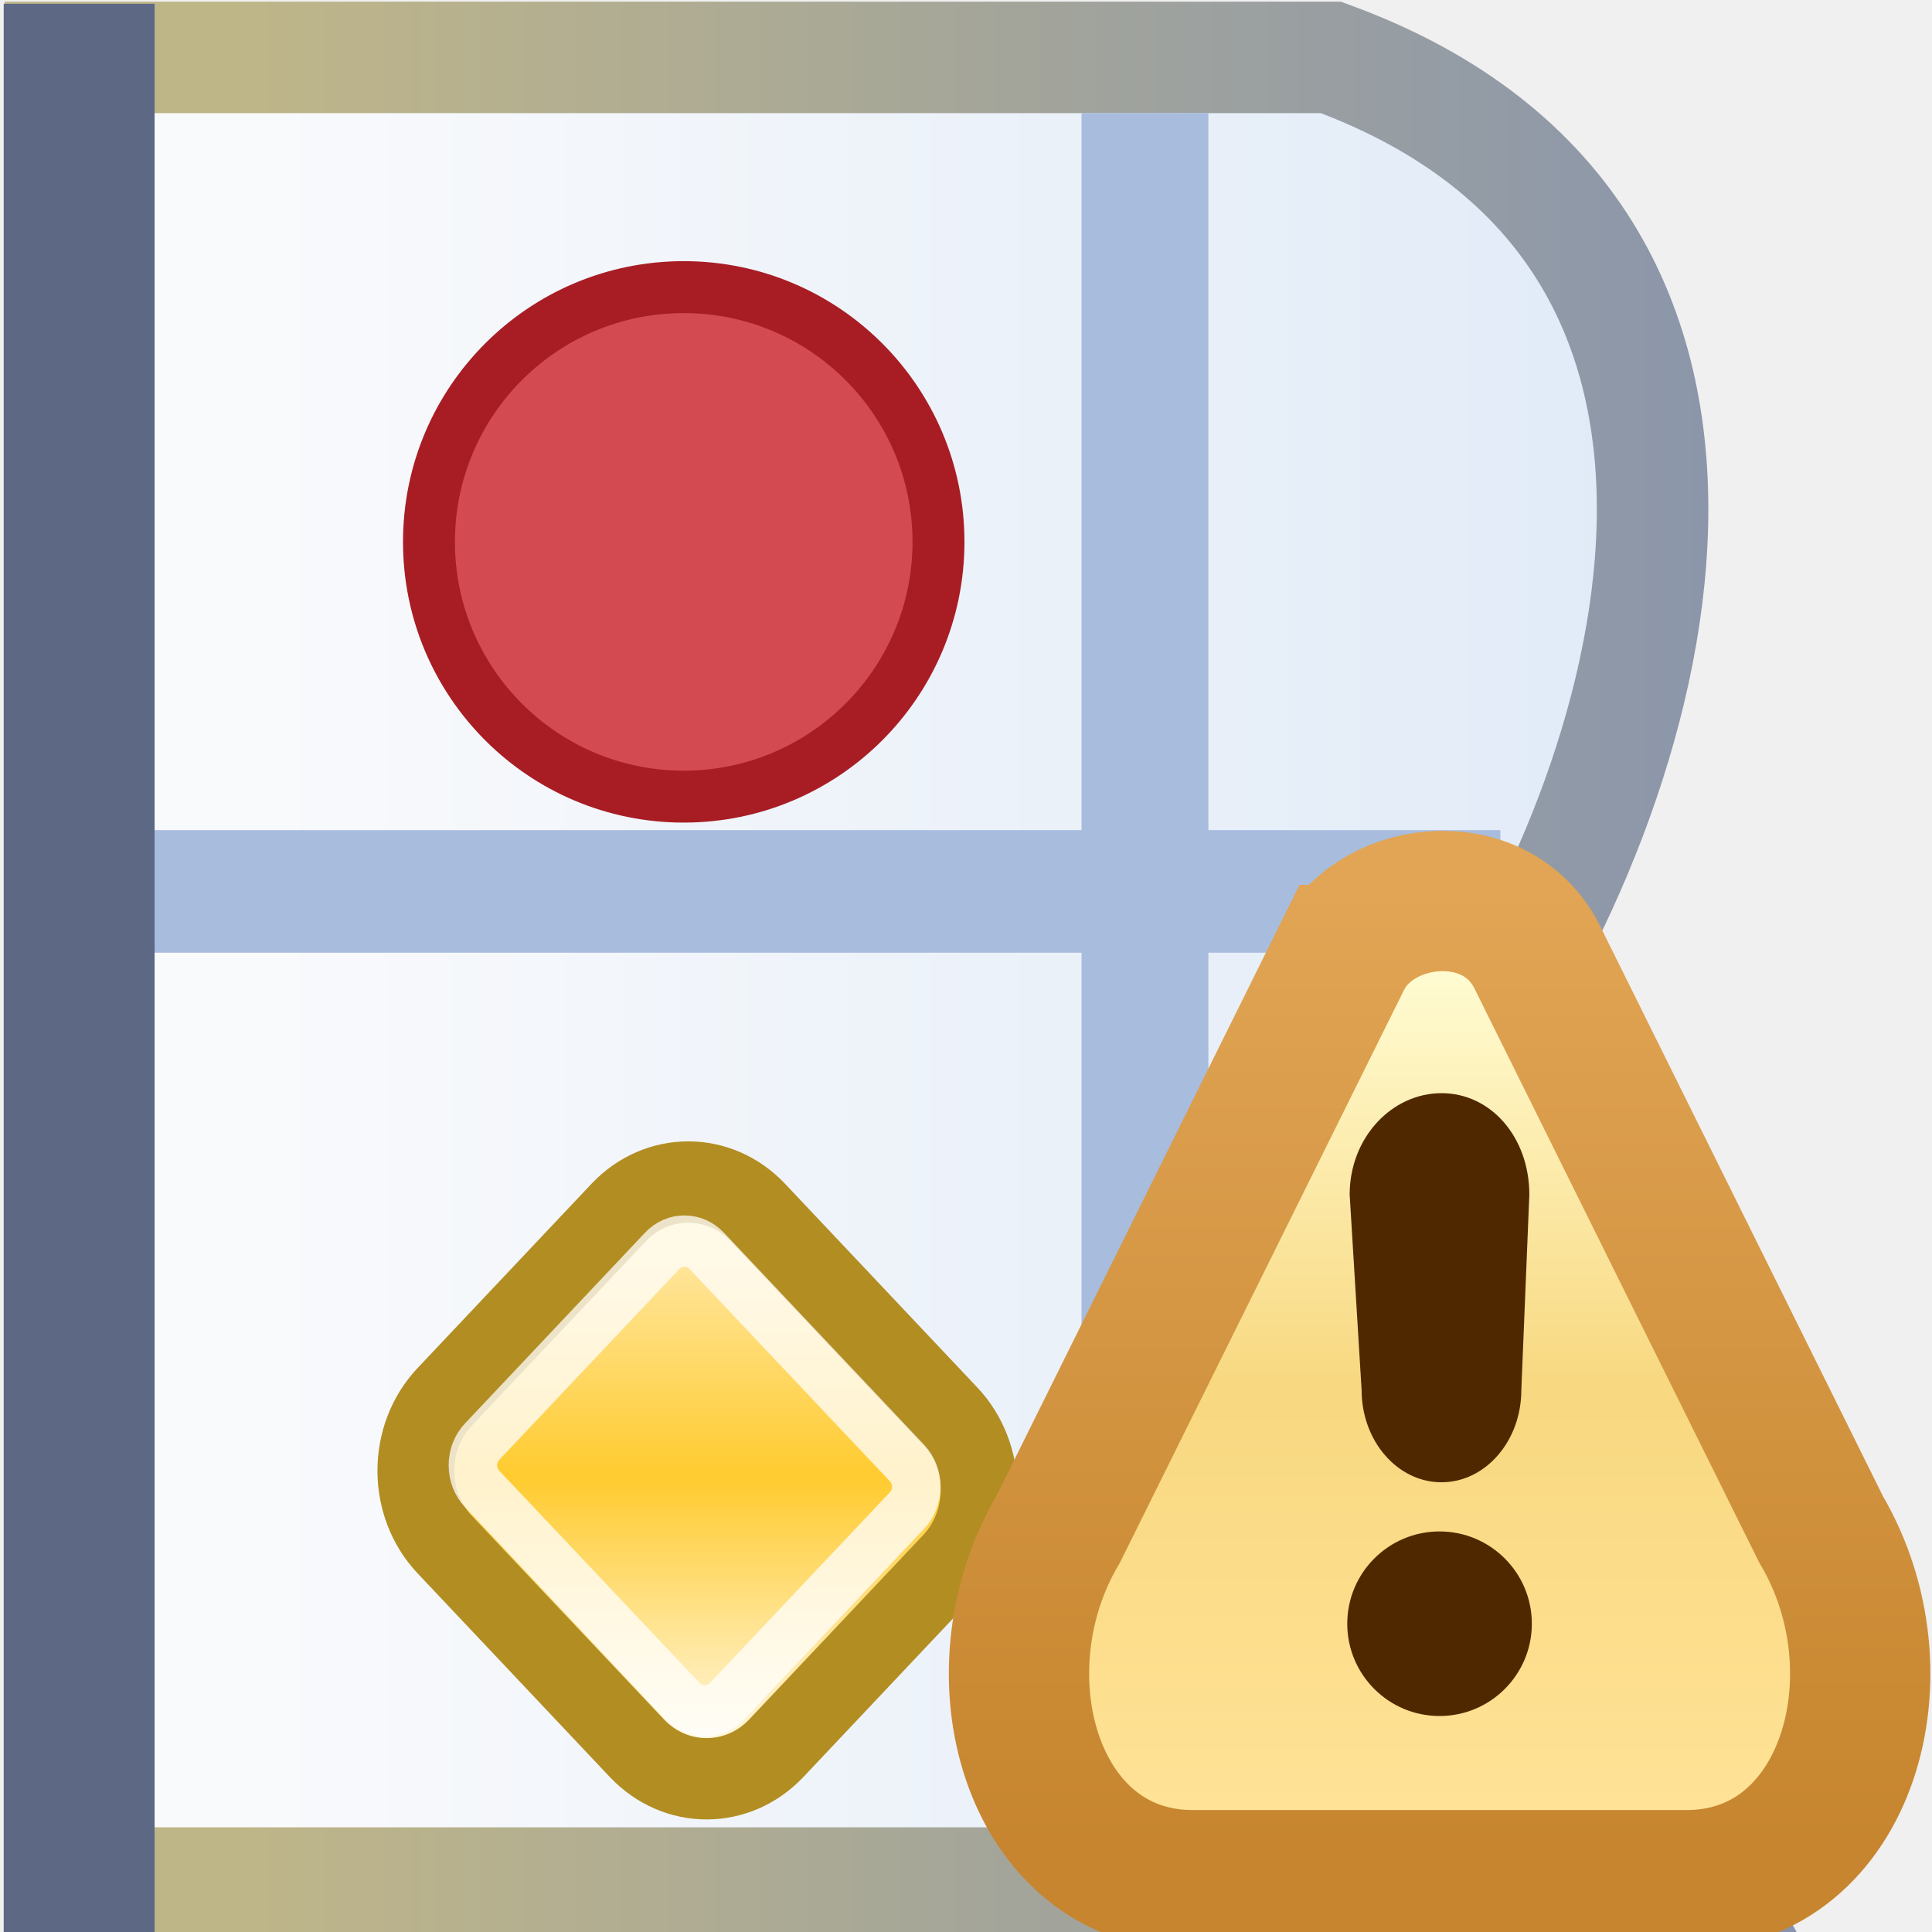
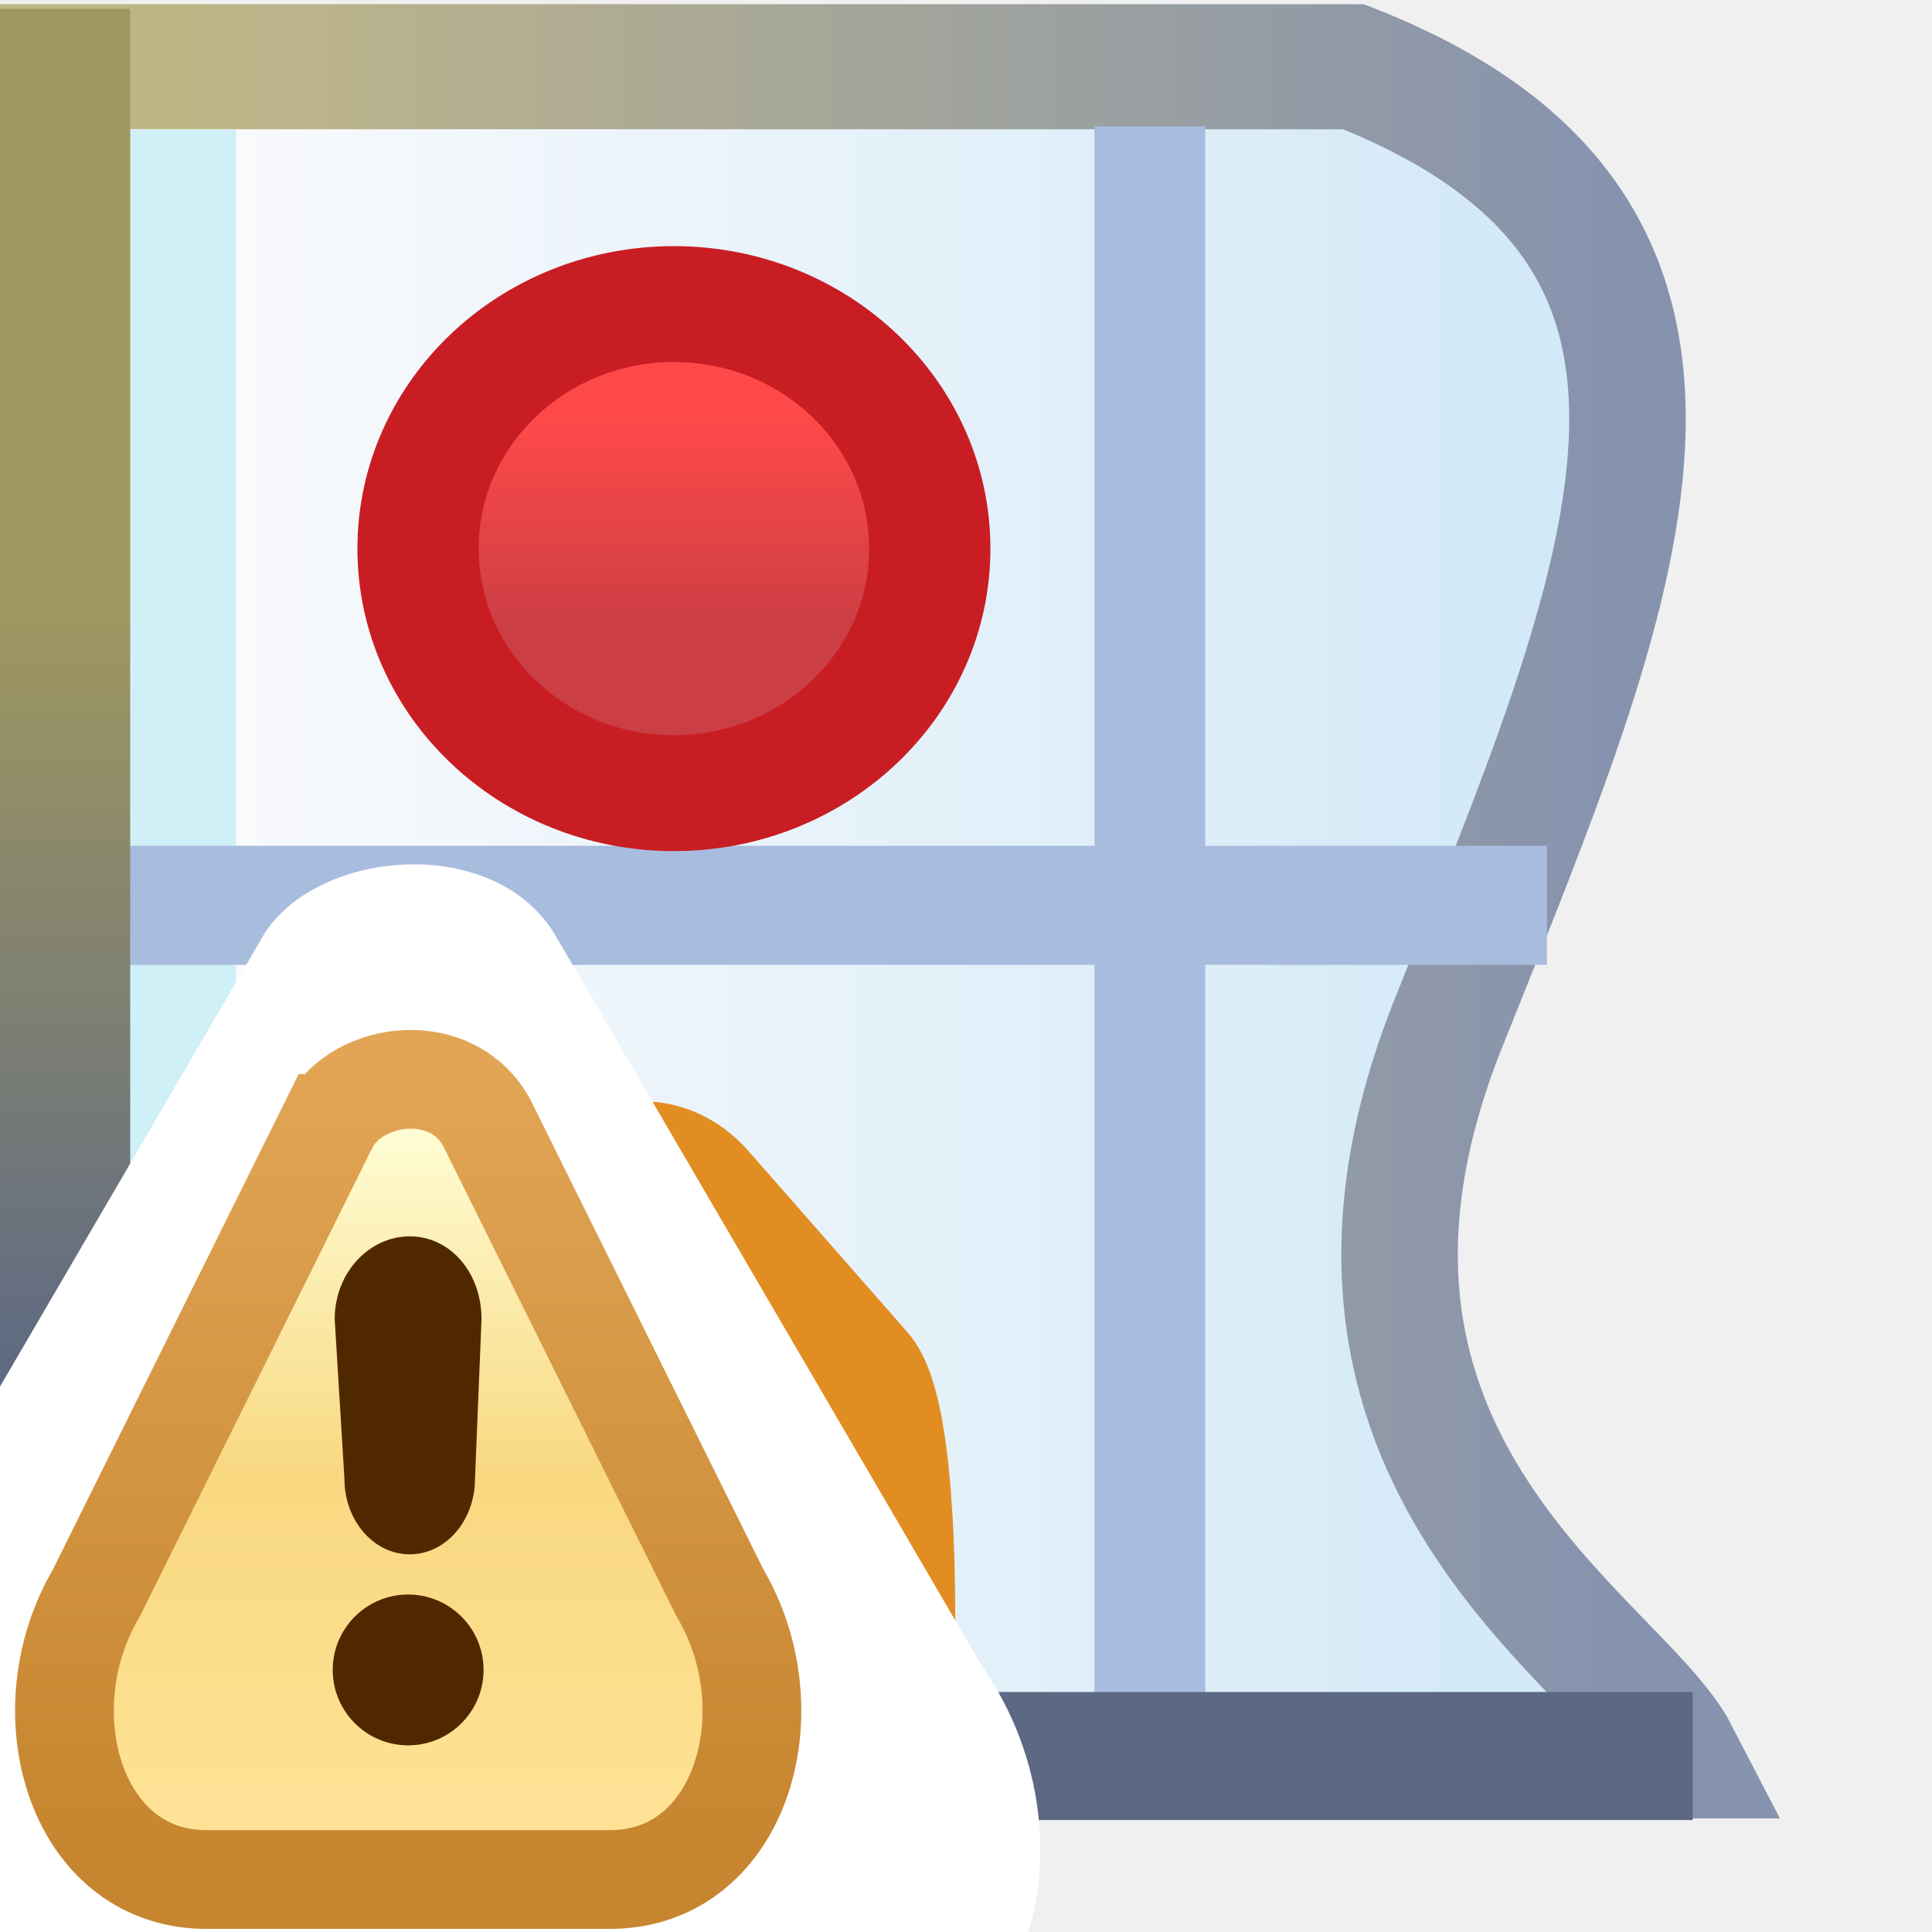
<svg xmlns="http://www.w3.org/2000/svg" xmlns:xlink="http://www.w3.org/1999/xlink" width="16" height="16" id="svg2" version="1.1">
  <defs id="defs4">
+     <linearGradient id="linearGradient3852">
+       <stop style="stop-color:#ff4949;stop-opacity:1" offset="0" id="stop3854" />
+       <stop style="stop-color:#cb3e44;stop-opacity:1" offset="1" id="stop3856" />
+     </linearGradient>
    <linearGradient id="linearGradient5105">
      <stop style="stop-color:#bfb688;stop-opacity:1;" offset="0" id="stop5107" />
      <stop style="stop-color:#8693ae;stop-opacity:1" offset="1" id="stop5109" />
    </linearGradient>
    <linearGradient id="linearGradient5255">
      <stop style="stop-color:#f9fafc;stop-opacity:1" offset="0" id="stop5257" />
      <stop style="stop-color:#dee9f7;stop-opacity:1" offset="1" id="stop5259" />
    </linearGradient>
    <linearGradient id="linearGradient4903-7-7-52">
      <stop id="stop4905-2-3-9" offset="0" style="stop-color:#ffe69f;stop-opacity:1" />
      <stop style="stop-color:#ffcb2f;stop-opacity:1" offset="0.415" id="stop4911-4-9-2" />
      <stop id="stop4907-3-6-1" offset="1" style="stop-color:#ffffff;stop-opacity:1" />
    </linearGradient>
-     <linearGradient xlink:href="#linearGradient5255" id="linearGradient18366" gradientUnits="userSpaceOnUse" gradientTransform="matrix(1.382308,0,0,0.9807125,-6.264242,20.04421)" x1="22.879" y1="1037.211" x2="22.879" y2="1051.027" />
-     <linearGradient xlink:href="#linearGradient5105" id="linearGradient18368" gradientUnits="userSpaceOnUse" gradientTransform="matrix(1.382308,0,0,0.9807125,20.35621,20.04421)" x1="9.171" y1="1036.943" x2="9.171" y2="1051.68" />
+     <linearGradient xlink:href="#linearGradient5255" id="linearGradient18366" gradientUnits="userSpaceOnUse" gradientTransform="matrix(1.290757,0,0,0.9157589,-4.820673,87.268)" x1="22.879" y1="1037.211" x2="22.879" y2="1051.027" />
+     <linearGradient xlink:href="#linearGradient5105" id="linearGradient18368" gradientUnits="userSpaceOnUse" gradientTransform="matrix(1.290757,0,0,0.9157589,20.03668,87.268)" x1="9.171" y1="1036.943" x2="9.171" y2="1051.68" />
    <linearGradient xlink:href="#linearGradient4903-7-7-52" id="linearGradient20355" gradientUnits="userSpaceOnUse" gradientTransform="matrix(0.7216023,0,0,0.7216023,246.5466,-1265.794)" x1="733.184" y1="727.802" x2="738.317" y2="732.935" />
    <linearGradient y2="0.393" x2="6.389" y1="7.237" x1="6.389" gradientUnits="userSpaceOnUse" id="linearGradient4200" xlink:href="#linearGradient5091" />
    <linearGradient y2="0.982" x2="3.383" y1="7.016" x1="3.383" gradientUnits="userSpaceOnUse" id="linearGradient4198" xlink:href="#linearGradient5081" />
    <linearGradient id="linearGradient5081">
      <stop id="stop5083" offset="0" style="stop-color:#ffe296;stop-opacity:1" />
      <stop style="stop-color:#f8d880;stop-opacity:1" offset="0.5" id="stop5089" />
      <stop id="stop5085" offset="1" style="stop-color:#fffcd3;stop-opacity:1" />
    </linearGradient>
    <linearGradient id="linearGradient5091">
      <stop id="stop5093" offset="0" style="stop-color:#c6852e;stop-opacity:1" />
      <stop id="stop5095" offset="1" style="stop-color:#e1a555;stop-opacity:1" />
    </linearGradient>
+     <linearGradient y2="0.982" x2="3.383" y1="7.016" x1="3.383" gradientUnits="userSpaceOnUse" id="linearGradient4198-1" xlink:href="#linearGradient5081-2" />
+     <linearGradient id="linearGradient5081-2">
+       <stop id="stop5083-6" offset="0" style="stop-color:#ffe296;stop-opacity:1" />
+       <stop style="stop-color:#f8d880;stop-opacity:1" offset="0.5" id="stop5089-6" />
+       <stop id="stop5085-1" offset="1" style="stop-color:#fffcd3;stop-opacity:1" />
+     </linearGradient>
+     <linearGradient y2="0.393" x2="6.389" y1="7.237" x1="6.389" gradientUnits="userSpaceOnUse" id="linearGradient4200-0" xlink:href="#linearGradient5091-0" />
+     <linearGradient id="linearGradient5091-0">
+       <stop id="stop5093-5" offset="0" style="stop-color:#c6852e;stop-opacity:1" />
+       <stop id="stop5095-9" offset="1" style="stop-color:#e1a555;stop-opacity:1" />
+     </linearGradient>
+     <linearGradient xlink:href="#linearGradient3852" id="linearGradient3858" x1="385.984" y1="462.57" x2="385.984" y2="471.699" gradientUnits="userSpaceOnUse" />
+     <linearGradient xlink:href="#linearGradient5081" id="linearGradient3067" gradientUnits="userSpaceOnUse" x1="3.383" y1="7.016" x2="3.383" y2="0.982" />
+     <linearGradient xlink:href="#linearGradient5091" id="linearGradient3069" gradientUnits="userSpaceOnUse" x1="6.389" y1="7.237" x2="6.389" y2="0.393" />
+     <linearGradient xlink:href="#linearGradient5255-7" id="linearGradient3807" gradientUnits="userSpaceOnUse" gradientTransform="matrix(1.382308,0,0,0.9807125,-6.192931,20.04421)" x1="22.879" y1="1037.211" x2="22.879" y2="1051.027" />
+     <linearGradient id="linearGradient5255-7">
+       <stop style="stop-color:#f9fafc;stop-opacity:1" offset="0" id="stop5257-9" />
+       <stop style="stop-color:#d2e9f7;stop-opacity:1;" offset="1" id="stop5259-2" />
+     </linearGradient>
+     <linearGradient xlink:href="#linearGradient5105-2" id="linearGradient3809" gradientUnits="userSpaceOnUse" gradientTransform="matrix(1.382308,0,0,0.9807125,20.42752,20.04421)" x1="9.171" y1="1036.943" x2="9.171" y2="1051.68" />
+     <linearGradient id="linearGradient5105-2">
+       <stop style="stop-color:#bfb688;stop-opacity:1;" offset="0" id="stop5107-4" />
+       <stop style="stop-color:#8693ae;stop-opacity:1" offset="1" id="stop5109-5" />
+     </linearGradient>
+     <linearGradient xlink:href="#linearGradient3840" id="linearGradient3846" x1="1035.598" y1="28.696" x2="1035.598" y2="21.129" gradientUnits="userSpaceOnUse" />
+     <linearGradient id="linearGradient3840">
+       <stop style="stop-color:#5c6884;stop-opacity:1;" offset="0" id="stop3842" />
+       <stop style="stop-color:#a09860;stop-opacity:1;" offset="1" id="stop3844" />
+     </linearGradient>
+     <linearGradient xlink:href="#linearGradient4903-7-7-52-1" id="linearGradient3027" gradientUnits="userSpaceOnUse" gradientTransform="matrix(0.7216023,0,0,0.7216023,246.5466,-1265.794)" x1="733.184" y1="727.802" x2="738.317" y2="732.935" />
+     <linearGradient id="linearGradient4903-7-7-52-1">
+       <stop id="stop4905-2-3-9-1" offset="0" style="stop-color:#ffe69f;stop-opacity:1" />
+       <stop style="stop-color:#ffcb2f;stop-opacity:1" offset="0.415" id="stop4911-4-9-2-1" />
+       <stop id="stop4907-3-6-1-8" offset="1" style="stop-color:#ffffff;stop-opacity:1" />
+     </linearGradient>
+     <linearGradient y2="471.699" x2="385.984" y1="462.57" x1="385.984" gradientUnits="userSpaceOnUse" id="linearGradient3048" xlink:href="#linearGradient3852-1" />
+     <linearGradient id="linearGradient3852-1">
+       <stop style="stop-color:#ff4949;stop-opacity:1" offset="0" id="stop3854-7" />
+       <stop style="stop-color:#cb3e44;stop-opacity:1" offset="1" id="stop3856-4" />
+     </linearGradient>
  </defs>
  <g id="layer1" style="display:inline" transform="translate(0,-1036.362)">
+     <g transform="translate(-0.04378716,0.04324301)" style="display:inline" id="g3854">
+       <g transform="matrix(0.9346781,0,0,0.9346781,-14.57181,69.04451)" id="g8472-4" style="display:inline">
+         <g id="g8421-6" transform="translate(15.60054,0)" />
+         <g transform="matrix(0,1,1,0,-1019.403,1019.403)" id="g10285-0">
+           <g transform="matrix(0.9376926,0,0,0.8733354,0.967742,131.1012)" id="g3797">
+             <path id="rect4172-1" d="m 16.097,1035.528 15.962,0 0,16.568 c -1.063,-0.59 -2.773,-4.141 -6.924,-2.359 -4.151,1.782 -7.453,3.367 -9.037,-0.962 z" style="fill:url(#linearGradient3807);fill-opacity:1;stroke:url(#linearGradient3809);stroke-width:1.182;stroke-linecap:butt;stroke-linejoin:miter;stroke-miterlimit:4;stroke-opacity:1;stroke-dasharray:none;stroke-dashoffset:0;display:inline" />
+             <rect transform="matrix(0,1.225059,1.140978,0,15.51684,1034.988)" y="1.031" x="1.062" height="13" width="0.938" id="rect3852" style="fill:#d0f0f8;fill-opacity:1;stroke:none" />
+             <path style="fill:#adc1e1;fill-opacity:1;stroke:#a8bcde;stroke-width:1.125px;stroke-linecap:butt;stroke-linejoin:miter;stroke-opacity:1" d="m 24.022,1036.295 0,14.441" id="path18345" />
+             <path style="fill:#adc1e1;fill-opacity:1;stroke:#a8bcde;stroke-width:1.124px;stroke-linecap:butt;stroke-linejoin:miter;stroke-opacity:1" d="m 16.662,1046.708 15.958,0" id="path18347" />
+             <rect style="fill:url(#linearGradient3846);fill-opacity:1;stroke:none" id="rect21127" width="1.337" height="17.152" x="1035.026" y="15.551" transform="matrix(0,1,1,0,0,0)" ry="0" />
+             <rect transform="scale(1,-1)" style="fill:#5c6884;fill-opacity:1;stroke:none;display:inline" id="rect21127-6" width="1.21" height="17.229" x="31.455" y="-1052.215" ry="0" />
+           </g>
+           <rect style="fill:none;stroke:none" id="rect4942-3" width="1.418" height="1.07" x="22.742" y="1042.646" />
+           <rect style="fill:none;stroke:none;display:inline" id="rect4942-1-75" width="1.418" height="1.07" x="22.742" y="1044.786" />
+           <g transform="matrix(0.8824479,0,0,0.8262642,3.970926,181.0493)" id="g20348">
+             <rect y="1043.461" x="25.573" height="1.013" width="1.422" id="rect4942-1-7" style="fill:none;stroke:none;display:inline" />
+             <path id="rect4880" d="m 775.656,-741.238 2.488,0.009 c 0.565,0.002 2.024,1.527 2.024,1.527 l -3.814,3.859 c 0,0 -1.583,-1.38 -1.608,-1.943 l -0.11,-2.432 c -0.026,-0.563 0.455,-1.023 1.02,-1.02 z" style="font-size:13.589px;font-style:normal;font-weight:normal;line-height:125%;letter-spacing:0px;word-spacing:0px;color:#000000;fill:url(#linearGradient3027);fill-opacity:1;fill-rule:nonzero;stroke:#e28d22;stroke-width:1.213;stroke-linecap:butt;stroke-linejoin:miter;stroke-miterlimit:4;stroke-opacity:1;stroke-dasharray:none;stroke-dashoffset:0;marker:none;visibility:visible;display:inline;overflow:visible;enable-background:accumulate;font-family:Sans" transform="matrix(0.7272427,0.6863804,0.7272427,-0.6863804,0,0)" />
+           </g>
+           <g id="layer1-8-2" style="fill:#d34a50;fill-opacity:1;stroke:#a81d24;stroke-opacity:1;display:inline" transform="matrix(0,1.069887,1.069887,0,-1093.178,1054.474)">
+             <g transform="matrix(0.279033,0,0,0.279033,-100.5321,912.079)" style="fill:#d34a50;fill-opacity:1;stroke:#a81d24;stroke-opacity:1;display:inline" id="g11331-3-1-1-7">
+               <g id="g13408-8-4" style="fill:#d34a50;fill-opacity:1;stroke:#a81d24;stroke-opacity:1" />
+             </g>
+             <g transform="matrix(-1,0,0,1,16.12959,8.014063)" style="fill:#d34a50;fill-opacity:1;stroke:#a81d24;stroke-opacity:1;display:inline" id="g6124-3-1">
+               <g transform="scale(-1,1)" style="font-size:13.589px;font-style:normal;font-weight:normal;line-height:125%;letter-spacing:0px;word-spacing:0px;fill:#d34a50;fill-opacity:1;stroke:#a81d24;stroke-opacity:1;font-family:Sans" id="text6430-6" />
+               <g transform="scale(-1,1)" style="font-size:13.589px;font-style:normal;font-weight:normal;line-height:125%;letter-spacing:0px;word-spacing:0px;fill:#d34a50;fill-opacity:1;stroke:#a81d24;stroke-opacity:1;display:inline;font-family:Sans" id="g6438-4" />
+             </g>
+           </g>
+           <path style="font-size:13.589px;font-style:normal;font-weight:normal;line-height:125%;letter-spacing:0px;word-spacing:0px;fill:url(#linearGradient3048);fill-opacity:1;stroke:#c91d24;stroke-width:5.036;stroke-linecap:round;stroke-linejoin:round;stroke-miterlimit:4;stroke-opacity:1;stroke-dasharray:none;stroke-dashoffset:0;display:inline;font-family:Sans" id="path10796-2-6-2-1" d="m 398.75,468.237 c 0,5.868 -4.757,10.625 -10.625,10.625 -5.868,0 -10.625,-4.757 -10.625,-10.625 0,-5.868 4.757,-10.625 10.625,-10.625 5.868,0 10.625,4.757 10.625,10.625 z" transform="matrix(0,0.2133601,0.2039199,0,-75.1506,958.2008)" />
+         </g>
+       </g>
+     </g>
    <g style="display:inline" id="g8472" transform="matrix(0.9346781,0,0,0.9346781,-14.57181,69.04451)">
      <g transform="translate(15.60054,0)" id="g8421" />
      <g id="g10285" transform="matrix(0,1,1,0,-1019.403,1019.403)">
-         <path id="rect4172-1" d="m 16.026,1035.528 16.176,0 0,14.578 c -1.063,-0.59 -4.699,-3.988 -7.21,-2.206 -2.511,1.782 -7.382,3.214 -8.966,-1.115 z" style="fill:url(#linearGradient18366);fill-opacity:1;stroke:url(#linearGradient18368);stroke-width:0.988;stroke-linecap:butt;stroke-linejoin:miter;stroke-miterlimit:4;stroke-opacity:1;stroke-dasharray:none;stroke-dashoffset:0;display:inline" />
        <rect y="1042.646" x="22.742" height="1.07" width="1.418" id="rect4942" style="fill:none;stroke:none" />
        <rect y="1044.786" x="22.742" height="1.07" width="1.418" id="rect4942-1" style="fill:none;stroke:none;display:inline" />
-         <g id="g20348" transform="matrix(0.8824479,0,0,0.8824479,4.173906,122.6679)">
-           <rect style="fill:none;stroke:none;display:inline" id="rect4942-1-7" width="1.422" height="1.013" x="25.573" y="1043.461" />
-           <rect transform="matrix(0.7272427,0.6863804,0.7272427,-0.6863804,0,0)" ry="1.02" y="-741.458" x="774.856" height="4.583" width="4.851" id="rect4880" style="font-size:13.589px;font-style:normal;font-weight:normal;line-height:125%;letter-spacing:0px;word-spacing:0px;color:#000000;fill:url(#linearGradient20355);fill-opacity:1;fill-rule:nonzero;stroke:#b28d22;stroke-width:0.794;stroke-linecap:butt;stroke-linejoin:miter;stroke-miterlimit:4;stroke-opacity:1;stroke-dasharray:none;stroke-dashoffset:0;marker:none;visibility:visible;display:inline;overflow:visible;enable-background:accumulate;font-family:Sans" />
-           <rect transform="matrix(0.7272427,0.6863804,0.7272427,-0.6863804,0,0)" ry="0.327" y="-740.819" x="775.439" height="3.286" width="3.583" id="rect4880-5" style="font-size:13.589px;font-style:normal;font-weight:normal;line-height:125%;letter-spacing:0px;word-spacing:0px;color:#000000;fill:none;stroke:#ffffff;stroke-width:0.502;stroke-linecap:butt;stroke-linejoin:miter;stroke-miterlimit:4;stroke-opacity:0.751;stroke-dasharray:none;stroke-dashoffset:0;marker:none;visibility:visible;display:inline;overflow:visible;enable-background:accumulate;font-family:Sans" />
-         </g>
-         <path style="fill:#adc1e1;fill-opacity:1;stroke:#a8bcde;stroke-width:1.086px;stroke-linecap:butt;stroke-linejoin:miter;stroke-opacity:1" d="m 23.416,1036.025 0,12.262" id="path18345" />
-         <path style="fill:#adc1e1;fill-opacity:1;stroke:#a8bcde;stroke-width:1.124px;stroke-linecap:butt;stroke-linejoin:miter;stroke-opacity:1" d="m 16.519,1045.138 15.173,0" id="path18347" />
        <g transform="matrix(0,1.069887,1.069887,0,-1093.178,1054.474)" style="display:inline;fill:#d34a50;fill-opacity:1;stroke:#a81d24;stroke-opacity:1" id="layer1-8">
          <g id="g11331-3-1-1" style="display:inline;fill:#d34a50;fill-opacity:1;stroke:#a81d24;stroke-opacity:1" transform="matrix(0.279033,0,0,0.279033,-100.5321,912.079)">
            <g style="fill:#d34a50;fill-opacity:1;stroke:#a81d24;stroke-opacity:1" id="g13408-8" />
          </g>
          <g id="g6124-3" style="display:inline;fill:#d34a50;fill-opacity:1;stroke:#a81d24;stroke-opacity:1" transform="matrix(-1,0,0,1,16.12959,8.014063)">
            <g id="text6430" style="font-size:13.589px;font-style:normal;font-weight:normal;line-height:125%;letter-spacing:0px;word-spacing:0px;fill:#d34a50;fill-opacity:1;stroke:#a81d24;font-family:Sans;stroke-opacity:1" transform="scale(-1,1)" />
            <g id="g6438" style="font-size:13.589px;font-style:normal;font-weight:normal;line-height:125%;letter-spacing:0px;word-spacing:0px;fill:#d34a50;fill-opacity:1;stroke:#a81d24;display:inline;font-family:Sans;stroke-opacity:1" transform="scale(-1,1)" />
          </g>
        </g>
-         <path transform="matrix(0,0.2124455,0.2124455,0,-79.15609,958.5959)" d="m 398.75,468.237 c 0,5.868 -4.757,10.625 -10.625,10.625 -5.868,0 -10.625,-4.757 -10.625,-10.625 0,-5.868 4.757,-10.625 10.625,-10.625 5.868,0 10.625,4.757 10.625,10.625 z" id="path10796-2-6-2" style="font-size:13.589px;font-style:normal;font-weight:normal;line-height:125%;letter-spacing:0px;word-spacing:0px;fill:#d34a50;fill-opacity:1;stroke:#a81d24;stroke-width:2.166;stroke-linecap:round;stroke-linejoin:round;stroke-miterlimit:4;stroke-opacity:1;stroke-dasharray:none;stroke-dashoffset:0;display:inline;font-family:Sans" />
-         <rect style="fill:#5c6884;fill-opacity:1;stroke:none" id="rect21127" width="1.337" height="17.152" x="1035.026" y="15.551" transform="matrix(0,1,1,0,0,0)" ry="0" />
-         <g transform="matrix(0,0.8775719,0.8775719,0,-888.1115,1040.728)" style="display:inline" id="layer1-6">
+         <g transform="matrix(0,0.8775719,0.8775719,0,-888.7133,1034.442)" style="display:inline" id="layer1-6">
          <g transform="matrix(0.9346781,0,0,0.9346781,-14.57181,69.04451)" id="g8472-9" style="display:inline">
            <g transform="matrix(1.416639,0,0,1.416639,-3.241136,-441.5072)" id="g4193">
-               <path style="fill:url(#linearGradient4198);fill-opacity:1;stroke:url(#linearGradient4200);stroke-width:1px;stroke-linecap:butt;stroke-linejoin:miter;stroke-opacity:1" d="M 2.812,0.906 0.781,5 C 0.175,6.025 0.588,7.482 1.719,7.5 L 3,7.5 l 1,0 1.281,0 C 6.412,7.482 6.825,6.025 6.219,5 L 4.188,0.906 c -0.294,-0.557 -1.119,-0.467 -1.375,0 z" id="path4292" transform="matrix(1.069887,0,0,1.069887,15.59019,1043.48)" />
-               <path style="fill:#502800;fill-opacity:1;stroke:none" id="path4253" d="m 4.109,5.484 c 0,0.345 -0.28,0.625 -0.625,0.625 -0.345,0 -0.625,-0.28 -0.625,-0.625 0,-0.345 0.28,-0.625 0.625,-0.625 0.345,0 0.625,0.28 0.625,0.625 z" transform="matrix(1.125929,0,0,1.125929,15.41164,1043.374)" />
-               <path style="fill:#502800;fill-opacity:1;stroke:none;display:inline" d="m 19.35,1045.503 c -0.378,0 -0.701,0.337 -0.701,0.774 l 0.091,1.489 c 0,0.389 0.273,0.704 0.609,0.704 0.336,0 0.609,-0.315 0.609,-0.704 l 0.061,-1.489 c 0,-0.437 -0.292,-0.774 -0.67,-0.774 z" id="path4253-7" />
+               <g id="g3061" transform="matrix(0.8172172,0,0,0.8172172,1.079091,192.7097)">
+                 <path id="path4292-2" d="m 17.996,1042.674 -3.989,6.833 c -1.19,1.711 -0.379,4.143 1.841,4.173 l 2.516,0 1.964,0 2.516,0 c 2.22,-0.03 3.031,-2.462 1.841,-4.173 l -3.989,-6.833 c -0.578,-0.929 -2.197,-0.78 -2.7,0 z" style="fill:#ffffff;fill-opacity:1;stroke:none;display:inline" />
+                 <path transform="matrix(1.069887,0,0,1.069887,15.59019,1043.48)" id="path4292" d="M 2.812,0.906 0.781,5 C 0.175,6.025 0.588,7.482 1.719,7.5 L 3,7.5 l 1,0 1.281,0 C 6.412,7.482 6.825,6.025 6.219,5 L 4.188,0.906 c -0.294,-0.557 -1.119,-0.467 -1.375,0 z" style="fill:url(#linearGradient3067);fill-opacity:1;stroke:url(#linearGradient3069);stroke-width:0.861;stroke-linecap:butt;stroke-linejoin:miter;stroke-miterlimit:4;stroke-opacity:1;stroke-dasharray:none" />
+                 <path transform="matrix(1.125929,0,0,1.125929,15.41164,1043.374)" d="m 4.109,5.484 c 0,0.345 -0.28,0.625 -0.625,0.625 -0.345,0 -0.625,-0.28 -0.625,-0.625 0,-0.345 0.28,-0.625 0.625,-0.625 0.345,0 0.625,0.28 0.625,0.625 z" id="path4253" style="fill:#502800;fill-opacity:1;stroke:none" />
+                 <path id="path4253-7" d="m 19.35,1045.503 c -0.378,0 -0.701,0.337 -0.701,0.774 l 0.091,1.489 c 0,0.389 0.273,0.704 0.609,0.704 0.336,0 0.609,-0.315 0.609,-0.704 l 0.061,-1.489 c 0,-0.437 -0.292,-0.774 -0.67,-0.774 z" style="fill:#502800;fill-opacity:1;stroke:none;display:inline" />
+               </g>
            </g>
          </g>
        </g>
      </g>
    </g>
  </g>
</svg>
